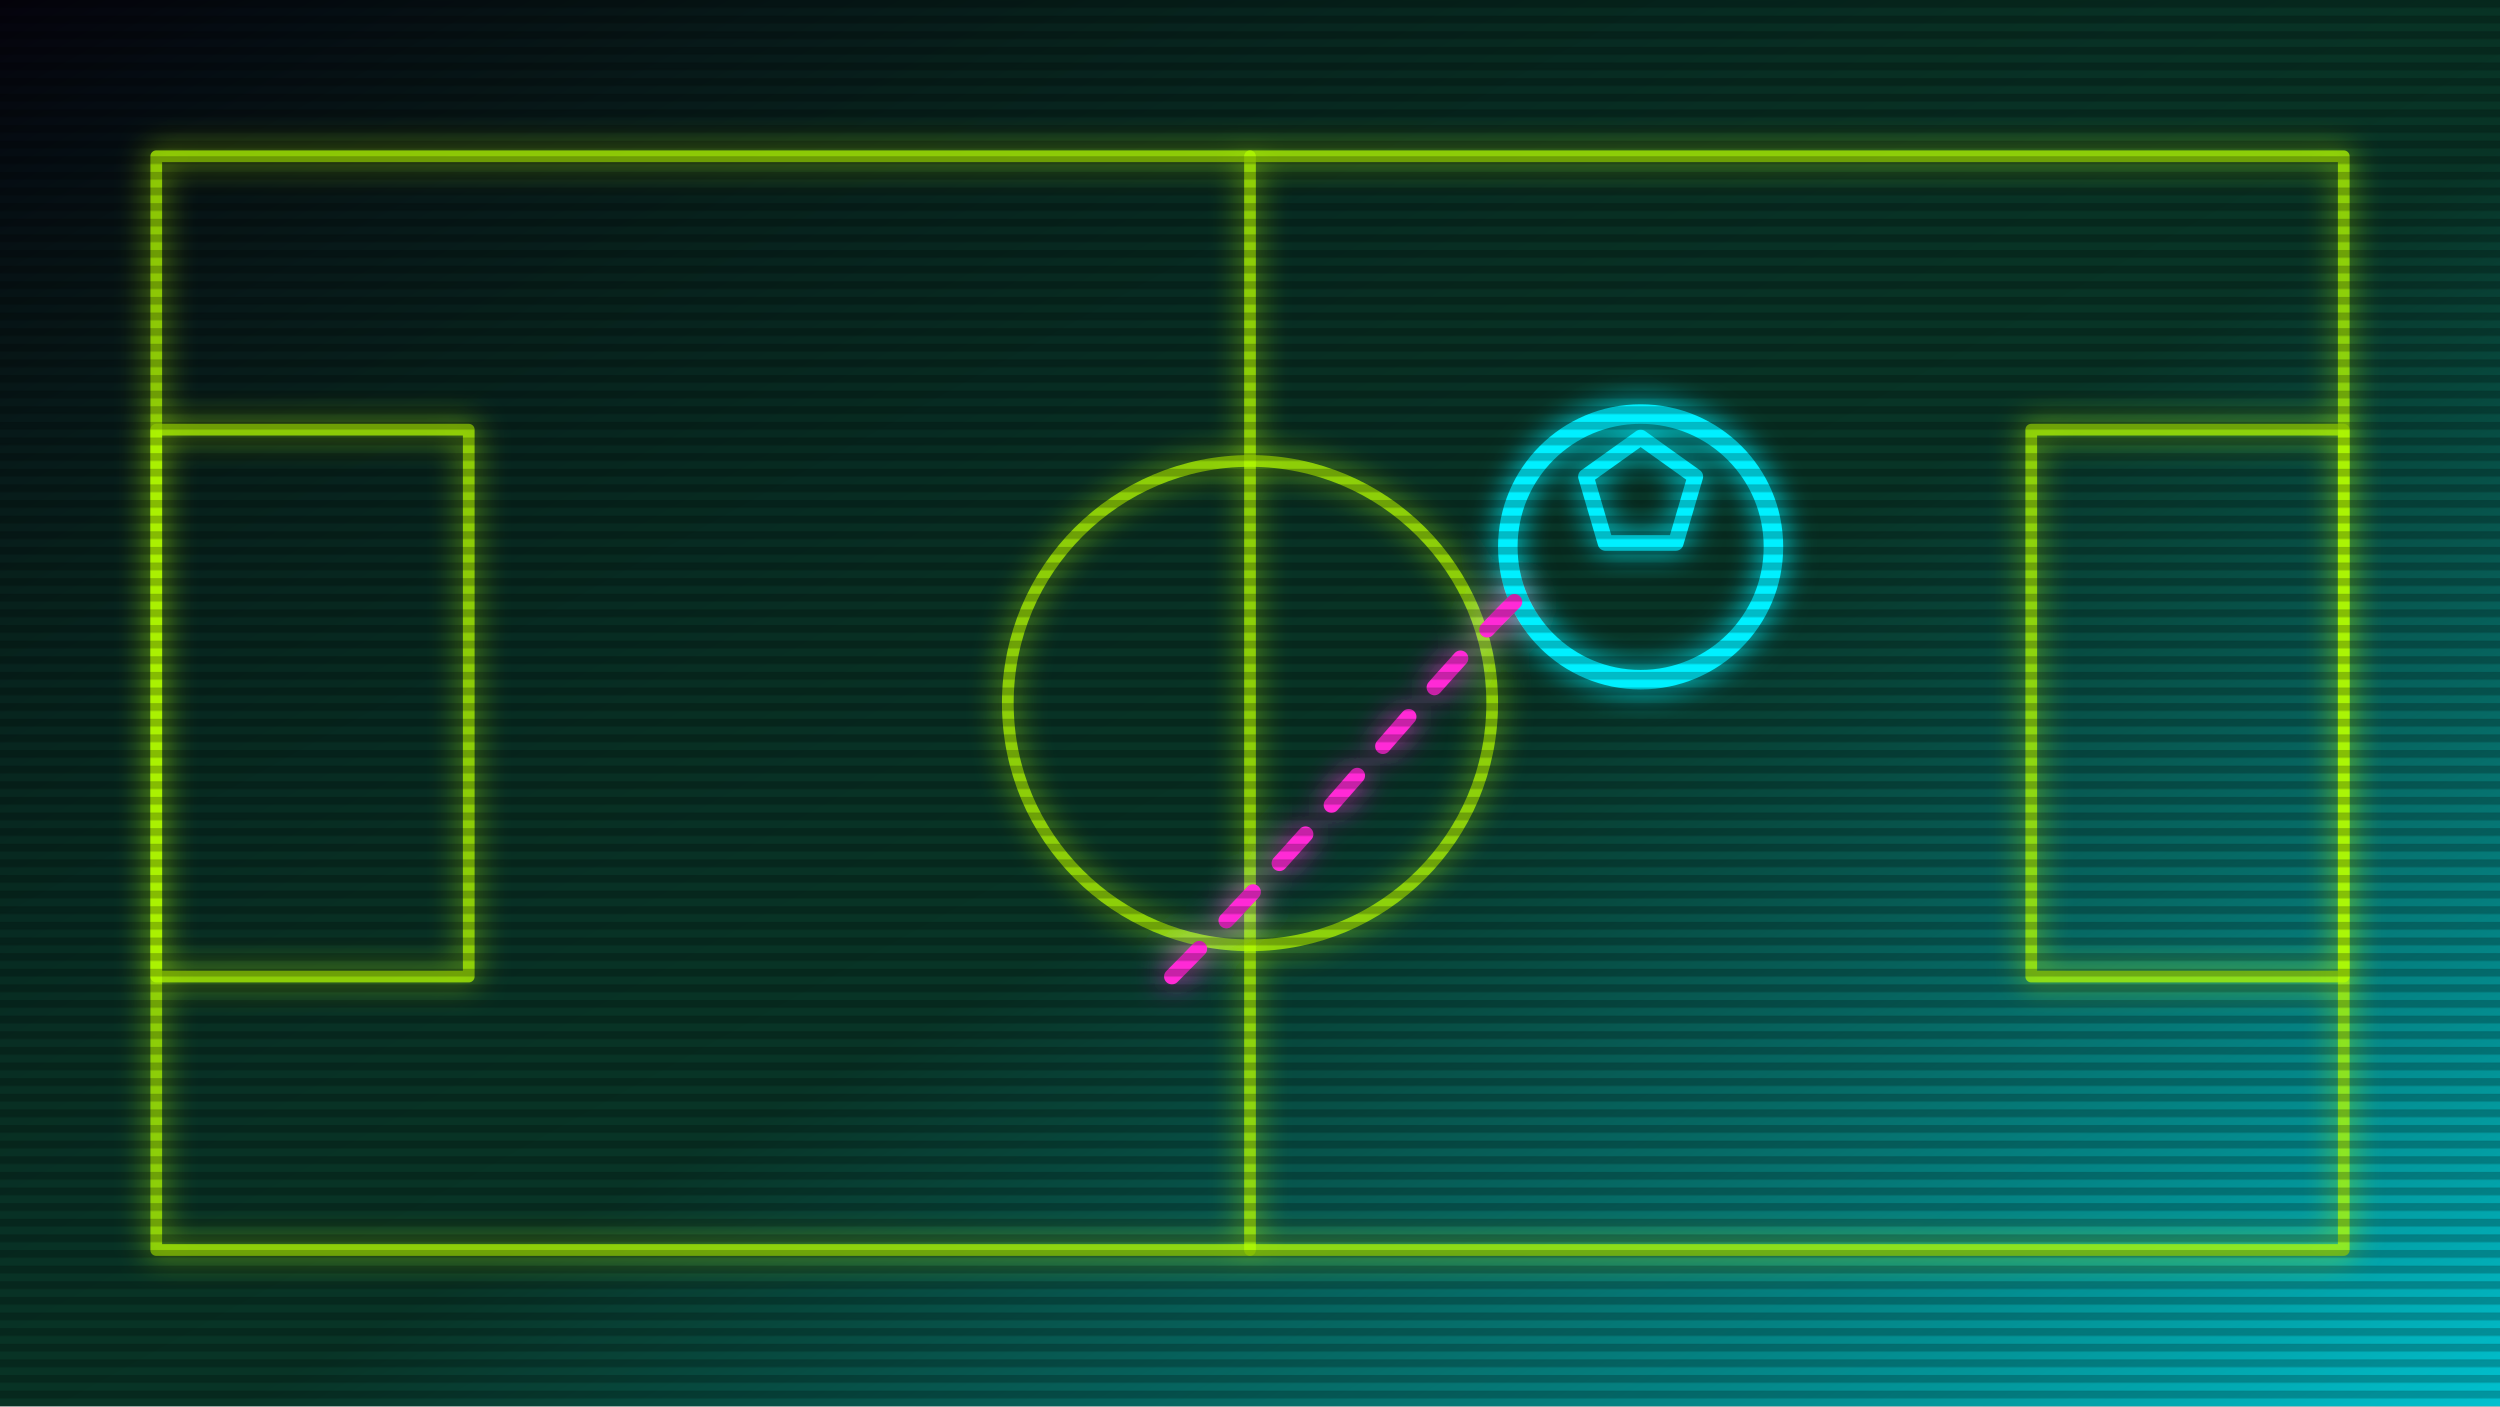
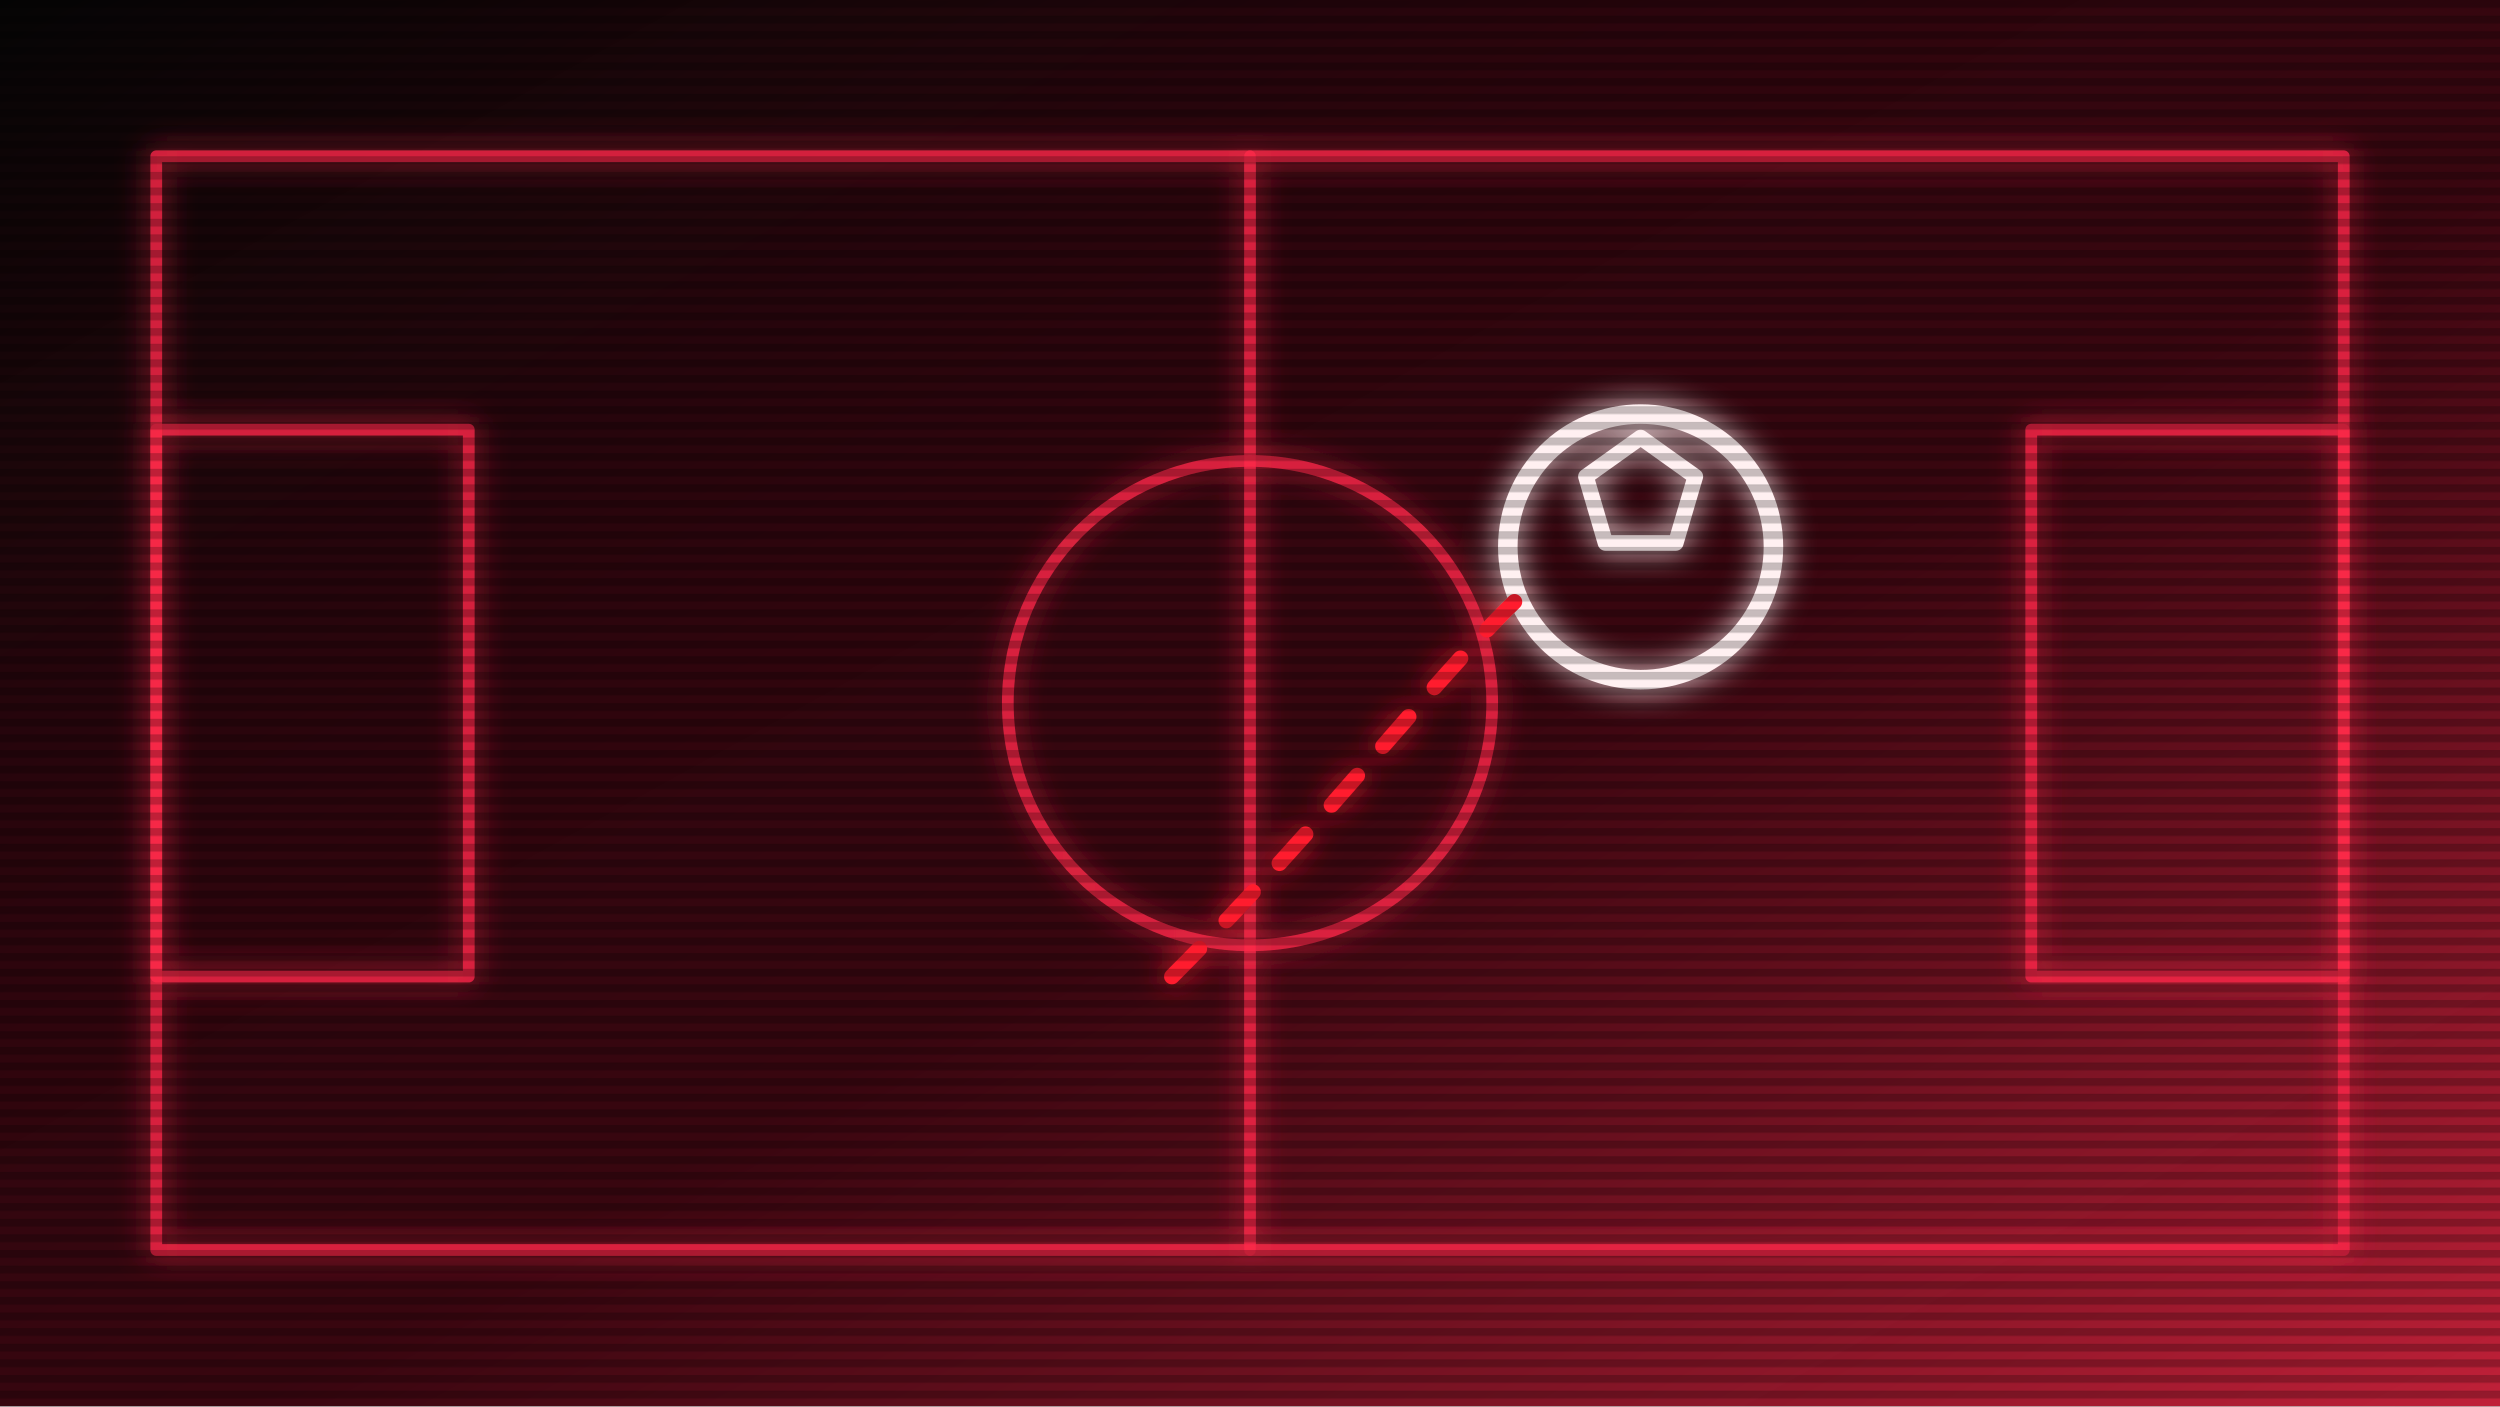
<svg xmlns="http://www.w3.org/2000/svg" viewBox="0 0 640 360" preserveAspectRatio="xMidYMid slice">
  <defs>
    <linearGradient id="bg" x1="0" y1="0" x2="1" y2="1">
-       <stop offset="0" stop-color="#05030d" />
-       <stop offset=".55" stop-color="#0b5d3b" stop-opacity=".55" />
-       <stop offset="1" stop-color="#00f0ff" stop-opacity=".8" />
+       <stop offset="0" stop-color="#050505" />
+       <stop offset=".55" stop-color="#5a0616" stop-opacity=".6" />
+       <stop offset="1" stop-color="#ff2a4a" stop-opacity=".75" />
    </linearGradient>
    <filter id="glow">
      <feGaussianBlur stdDeviation="4" result="b" />
      <feMerge>
        <feMergeNode in="b" />
        <feMergeNode in="SourceGraphic" />
      </feMerge>
    </filter>
    <pattern id="scan" width="4" height="4" patternUnits="userSpaceOnUse">
      <rect width="4" height="2" fill="#000" opacity=".22" />
    </pattern>
  </defs>
-   <rect width="640" height="360" fill="#05030d" />
+   <rect width="640" height="360" fill="#050505" />
  <rect width="640" height="360" fill="url(#bg)" />
  <g filter="url(#glow)" fill="none" stroke-linecap="round" stroke-linejoin="round">
-     <rect x="40" y="40" width="560" height="280" stroke="#b6ff00" stroke-width="3" opacity=".7" />
-     <line x1="320" y1="40" x2="320" y2="320" stroke="#b6ff00" stroke-width="3" opacity=".7" />
-     <circle cx="320" cy="180" r="62" stroke="#b6ff00" stroke-width="3" opacity=".7" />
-     <rect x="40" y="110" width="80" height="140" stroke="#b6ff00" stroke-width="3" opacity=".7" />
-     <rect x="520" y="110" width="80" height="140" stroke="#b6ff00" stroke-width="3" opacity=".7" />
-     <circle cx="420" cy="140" r="34" stroke="#00f0ff" stroke-width="5" />
-     <path d="M420 112 l14 10 -5 17 h-18 l-5 -17z" stroke="#00f0ff" stroke-width="4" />
-     <path d="M300 250 C 340 210, 370 170, 392 150" stroke="#ff2bd6" stroke-width="4" stroke-dasharray="10 10" />
+     <rect x="40" y="40" width="560" height="280" stroke="#ff2a4a" stroke-width="3" opacity=".75" />
+     <line x1="320" y1="40" x2="320" y2="320" stroke="#ff2a4a" stroke-width="3" opacity=".75" />
+     <circle cx="320" cy="180" r="62" stroke="#ff2a4a" stroke-width="3" opacity=".75" />
+     <rect x="40" y="110" width="80" height="140" stroke="#ff2a4a" stroke-width="3" opacity=".75" />
+     <rect x="520" y="110" width="80" height="140" stroke="#ff2a4a" stroke-width="3" opacity=".75" />
+     <circle cx="420" cy="140" r="34" stroke="#fff0f1" stroke-width="5" />
+     <path d="M420 112 l14 10 -5 17 h-18 l-5 -17z" stroke="#fff0f1" stroke-width="4" />
+     <path d="M300 250 C 340 210, 370 170, 392 150" stroke="#ff1e2d" stroke-width="4" stroke-dasharray="10 10" />
  </g>
  <rect width="640" height="360" fill="url(#scan)" />
</svg>
